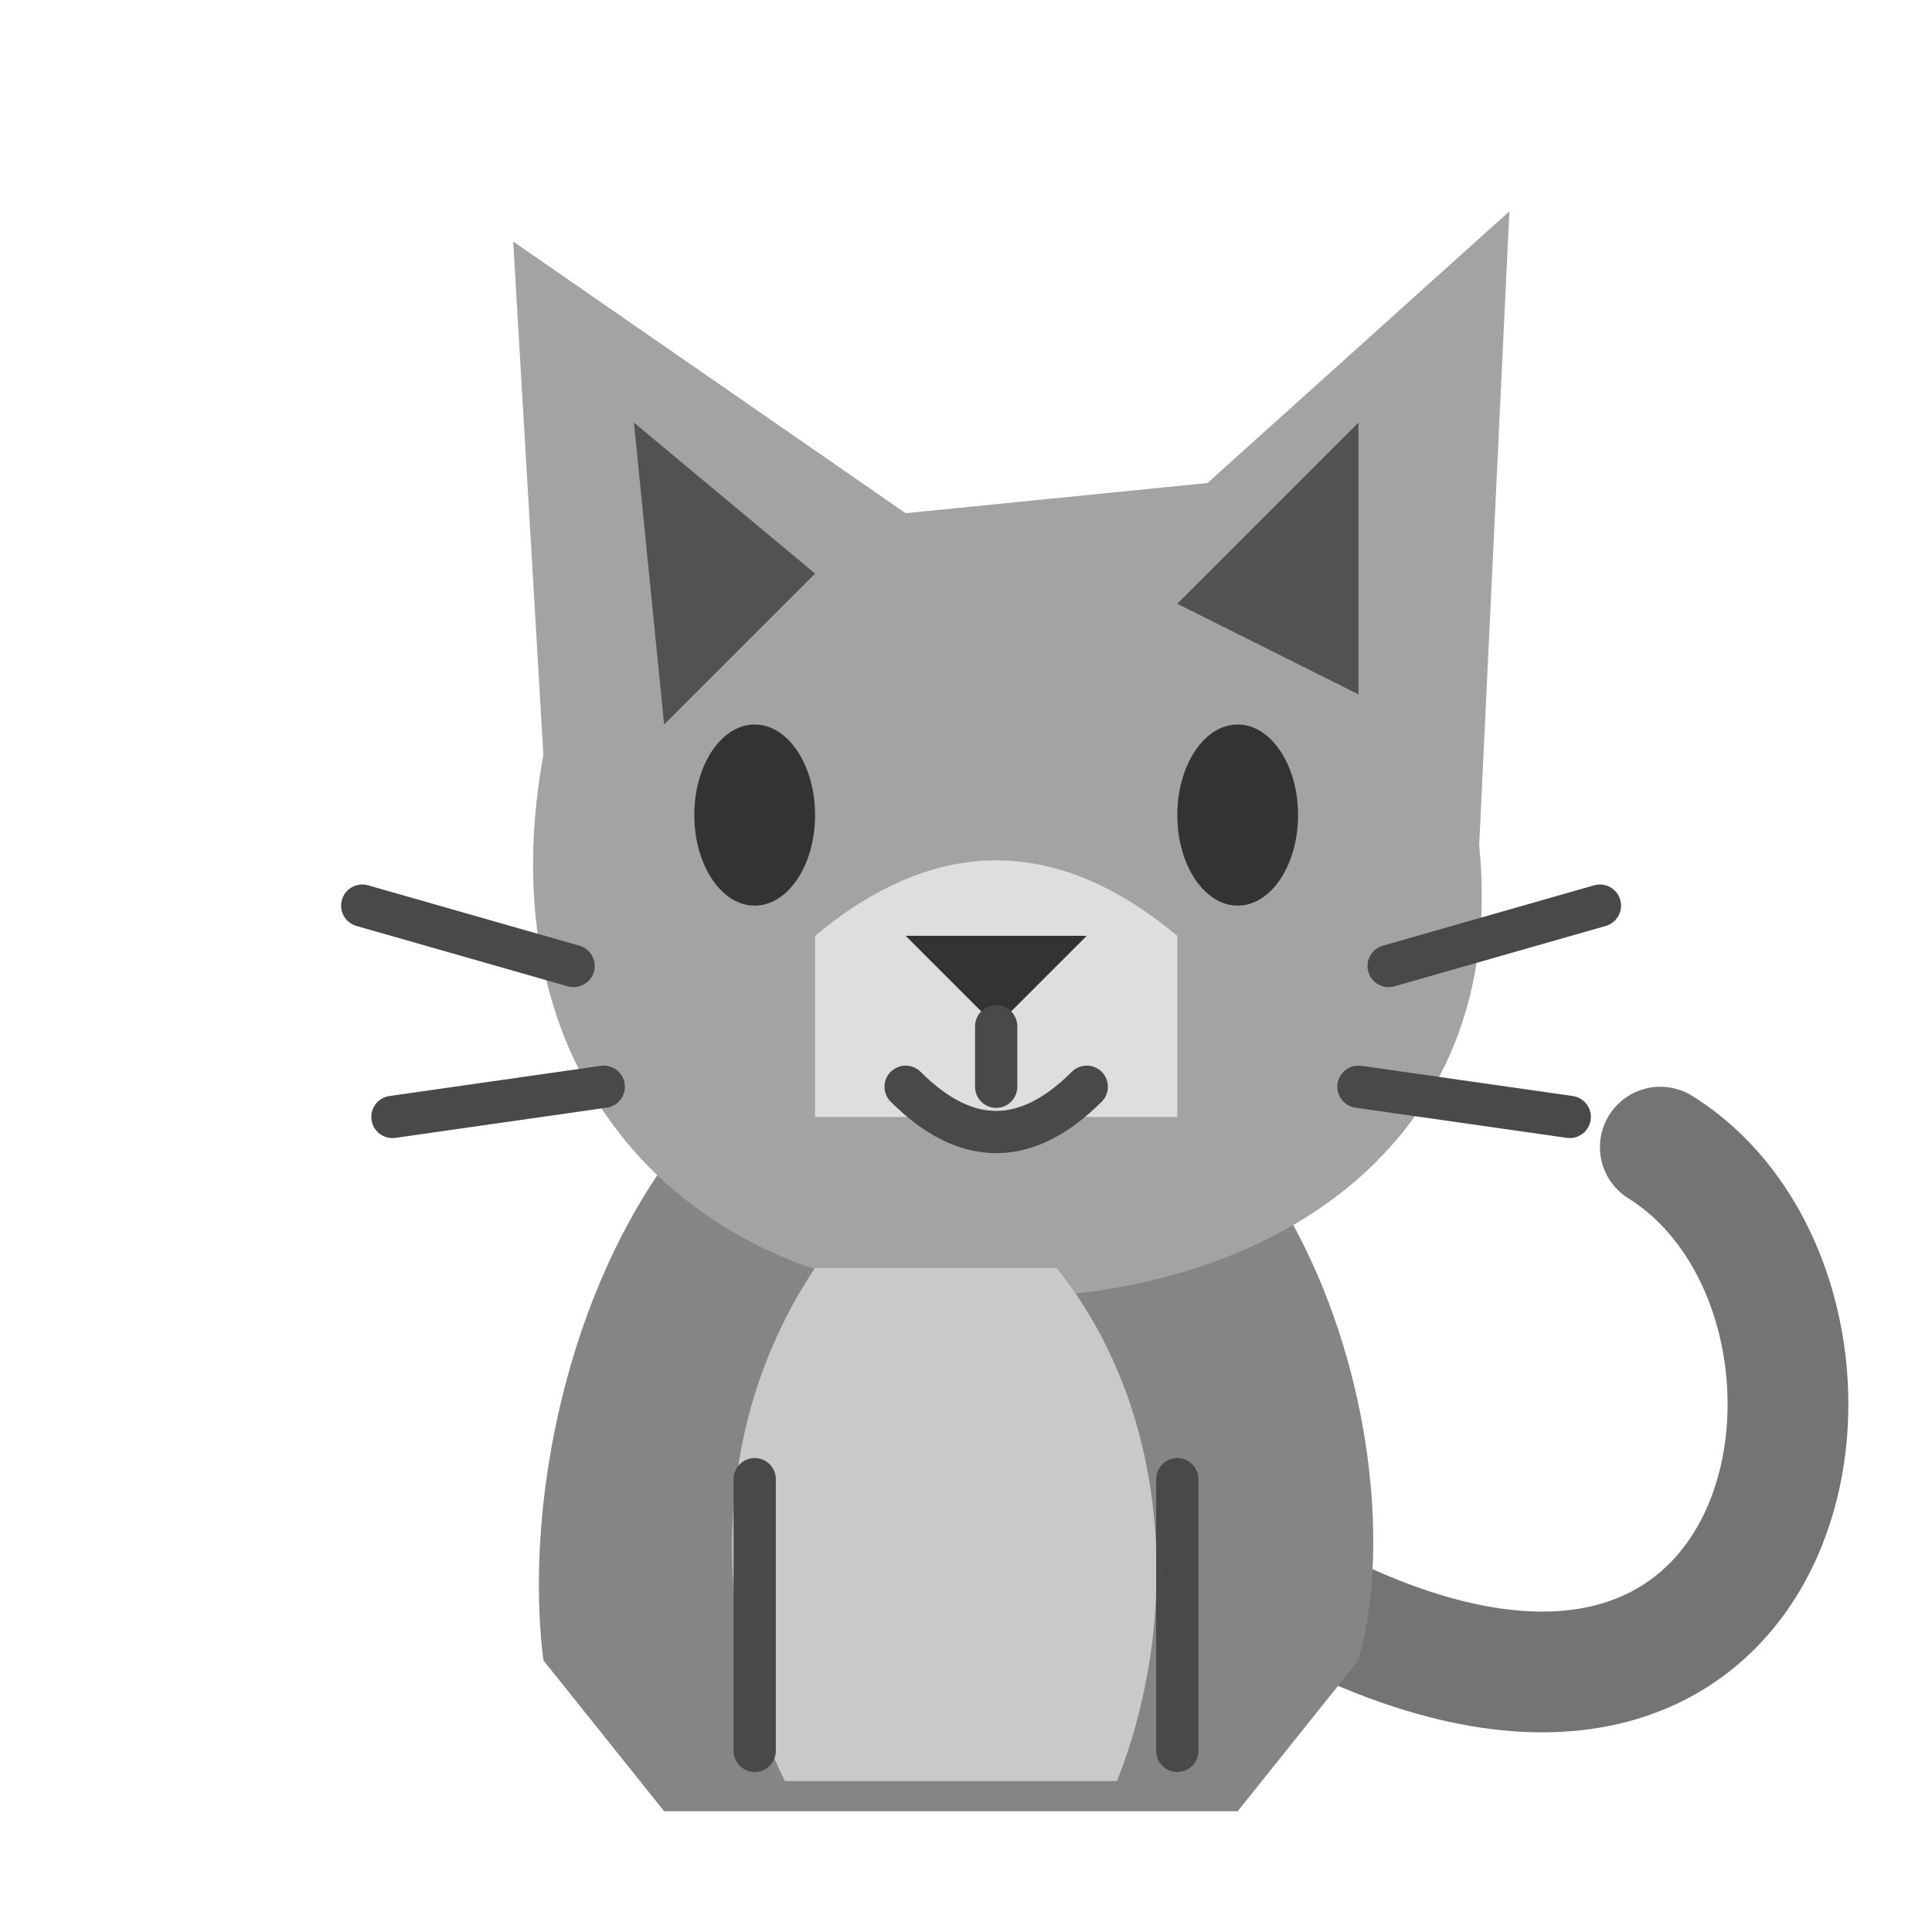
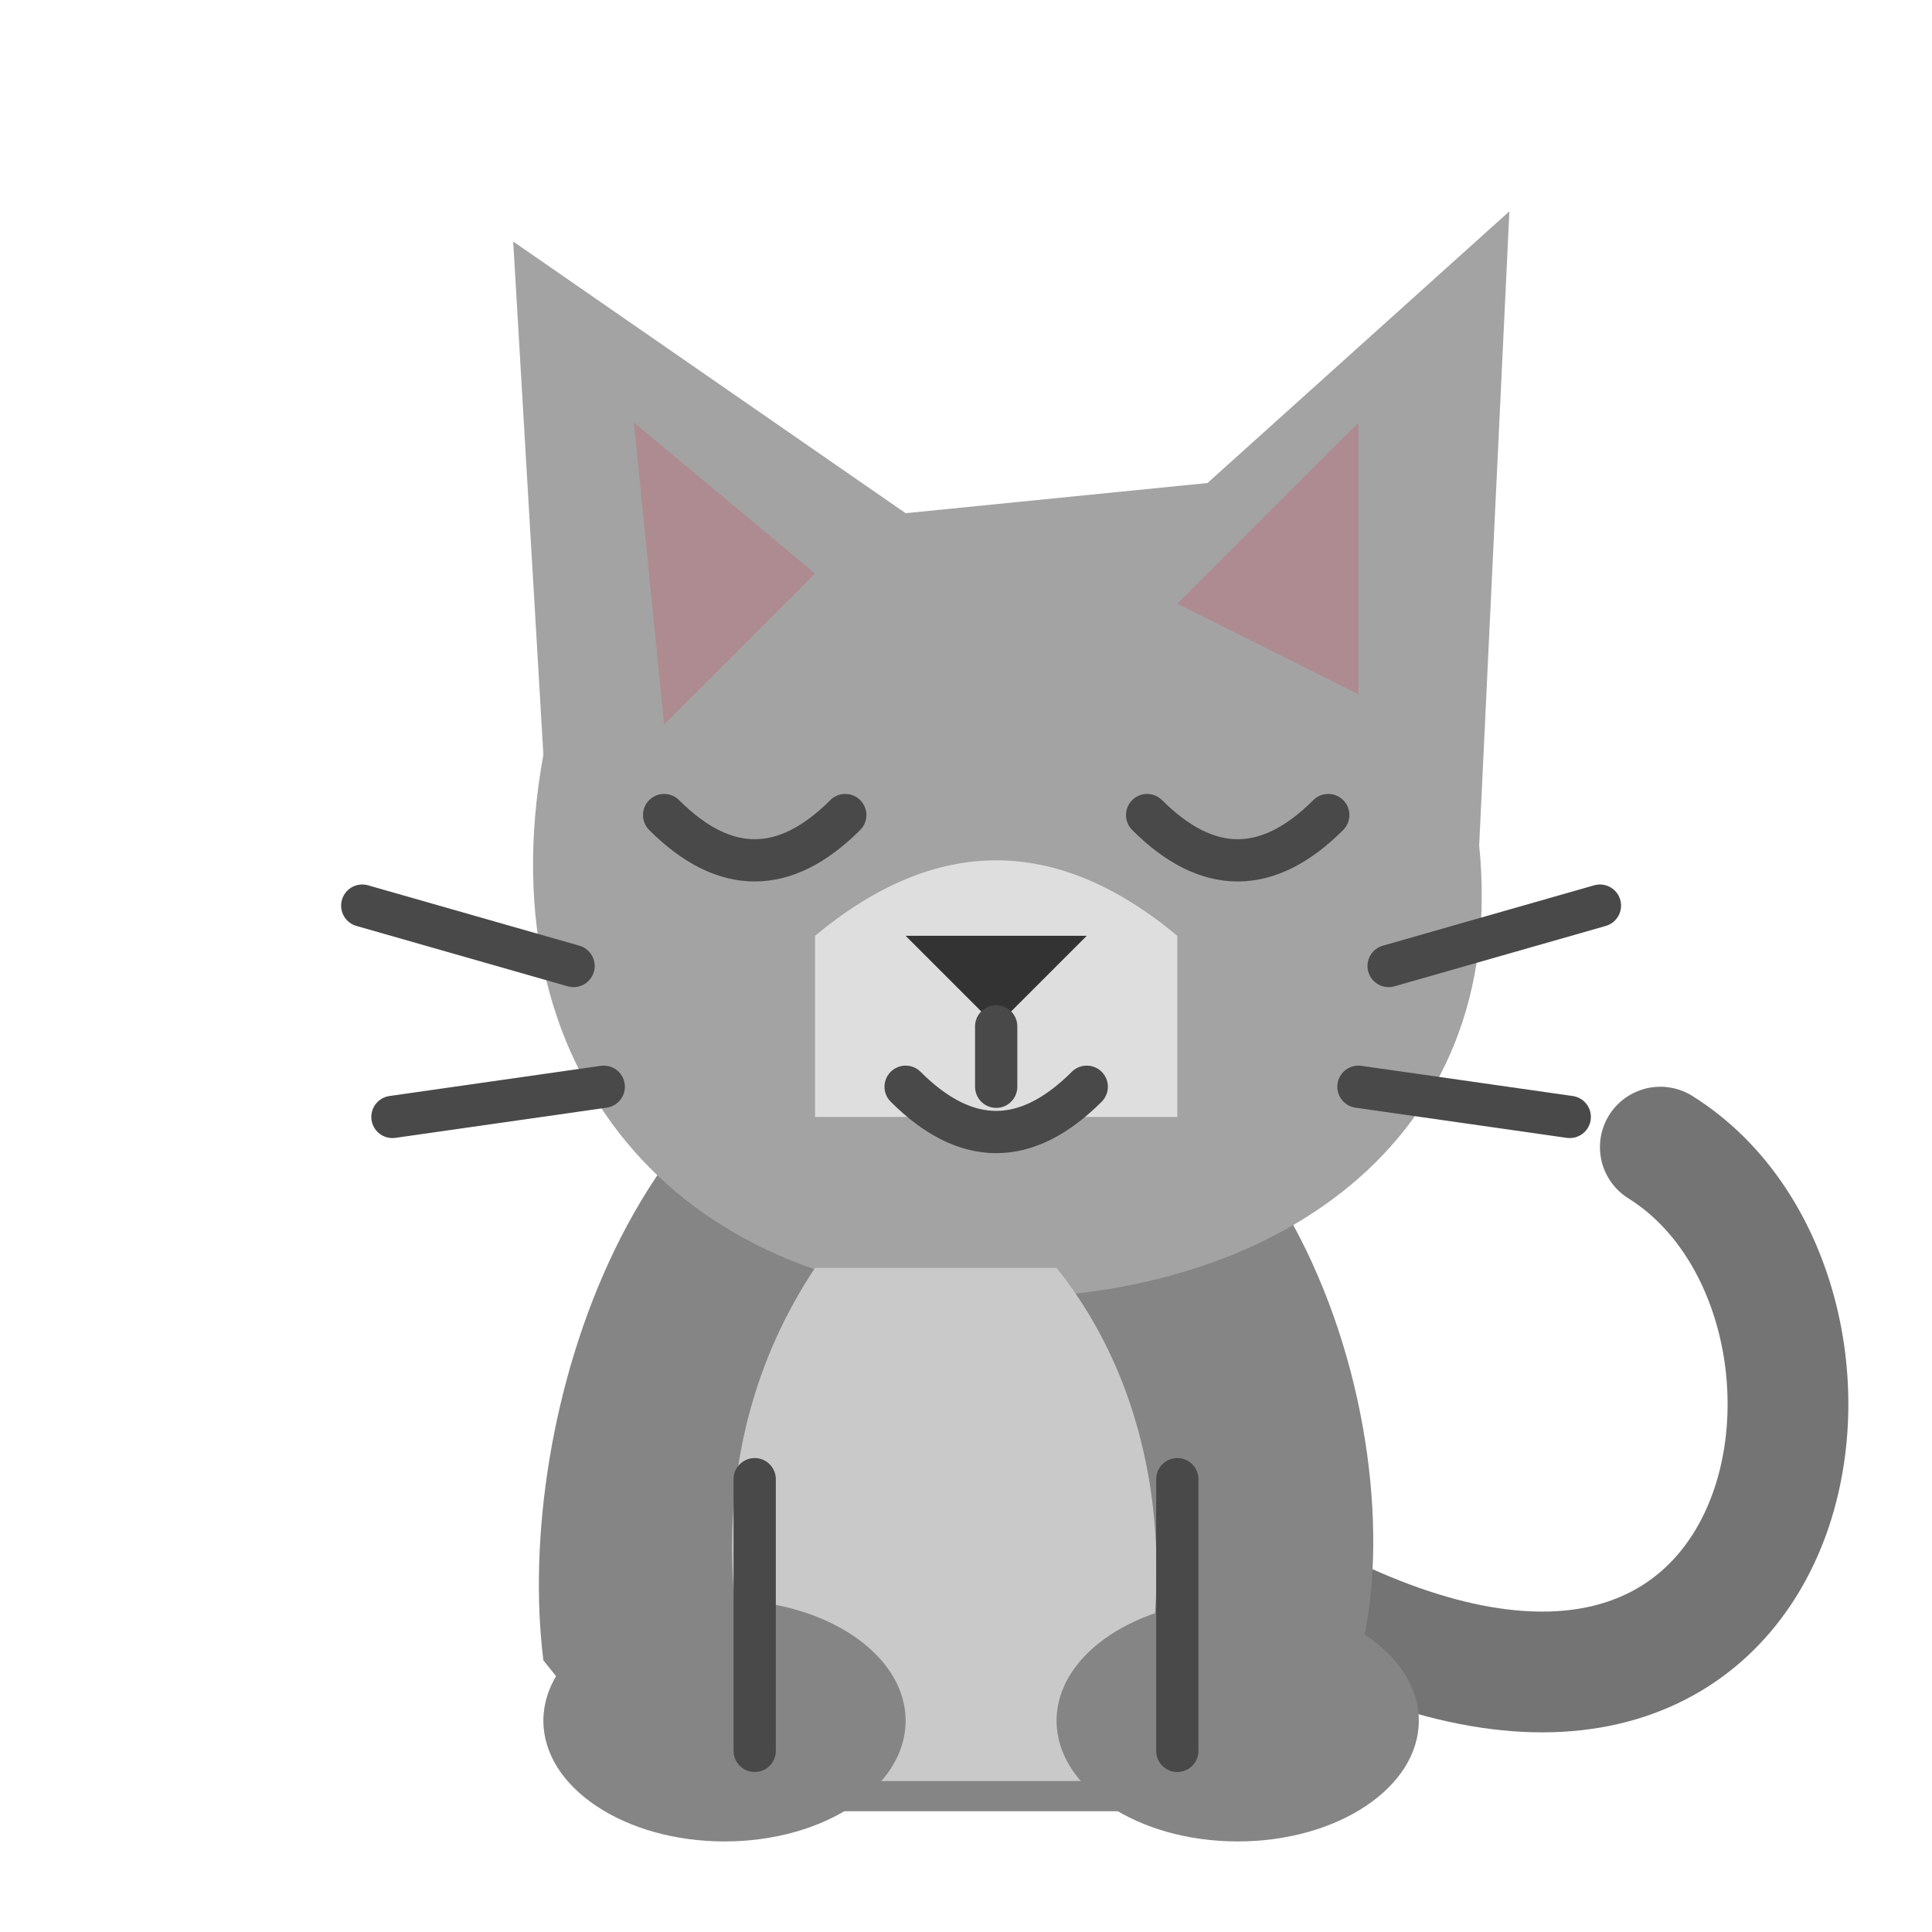
<svg xmlns="http://www.w3.org/2000/svg" width="64" height="64" viewBox="0 0 64 64">
  <g stroke-linecap="round">
    <path d="M43 53c17 9 20-10 12-15" fill="none" stroke="#747474" stroke-width="4" />
    <path d="M18 55c-1-8 3-21 13-22 12 0 16 15 14 22l-4 5H22z" fill="#858585" />
    <path d="M18 25 17 8l13 9 10-1 10-9-1 21c1 10-7 15-16 15-10 0-17-7-15-18z" fill="#a3a3a3" />
  </g>
-   <path d="m21 14 1 10 5-5zm24 0-6 6 6 3z" fill="#525252" />
+   <path d="m21 14 1 10 5-5zm24 0-6 6 6 3z" fill="#ad8b91" />
  <path d="M27 42c-4 6-3 13-1 17h11c2-5 2-12-2-17" fill="#c9c9c9" />
+   <g fill="#858585">
+     <ellipse cx="24" cy="57" rx="6" ry="4" />
+     <ellipse cx="41" cy="57" rx="6" ry="4" />
+   </g>
  <path d="M27 31q6-5 12 0v6H27z" fill="#dedede" />
-   <g fill="#333333">
-     <ellipse cx="25" cy="27" rx="2" ry="3" />
-     <ellipse cx="41" cy="27" rx="2" ry="3" />
-     <path d="m30 31 6 0-3 3z" />
-   </g>
+   <path d="m30 31 6 0-3 3z" fill="#333333" />
  <g fill="none" stroke="#494949" stroke-width="1.4" stroke-linecap="round">
-     <path d="M33 34v2m-3 0q3 3 6 0M19 32l-7-2m8 6-7 1m33-5 7-2m-8 6 7 1" />
+     <path d="M22 27q3 3 6 0m10 0q3 3 6 0M33 34v2m-3 0q3 3 6 0M19 32l-7-2m8 6-7 1m33-5 7-2m-8 6 7 1" />
    <path d="M25 49v9m14-9v9" />
  </g>
</svg>
